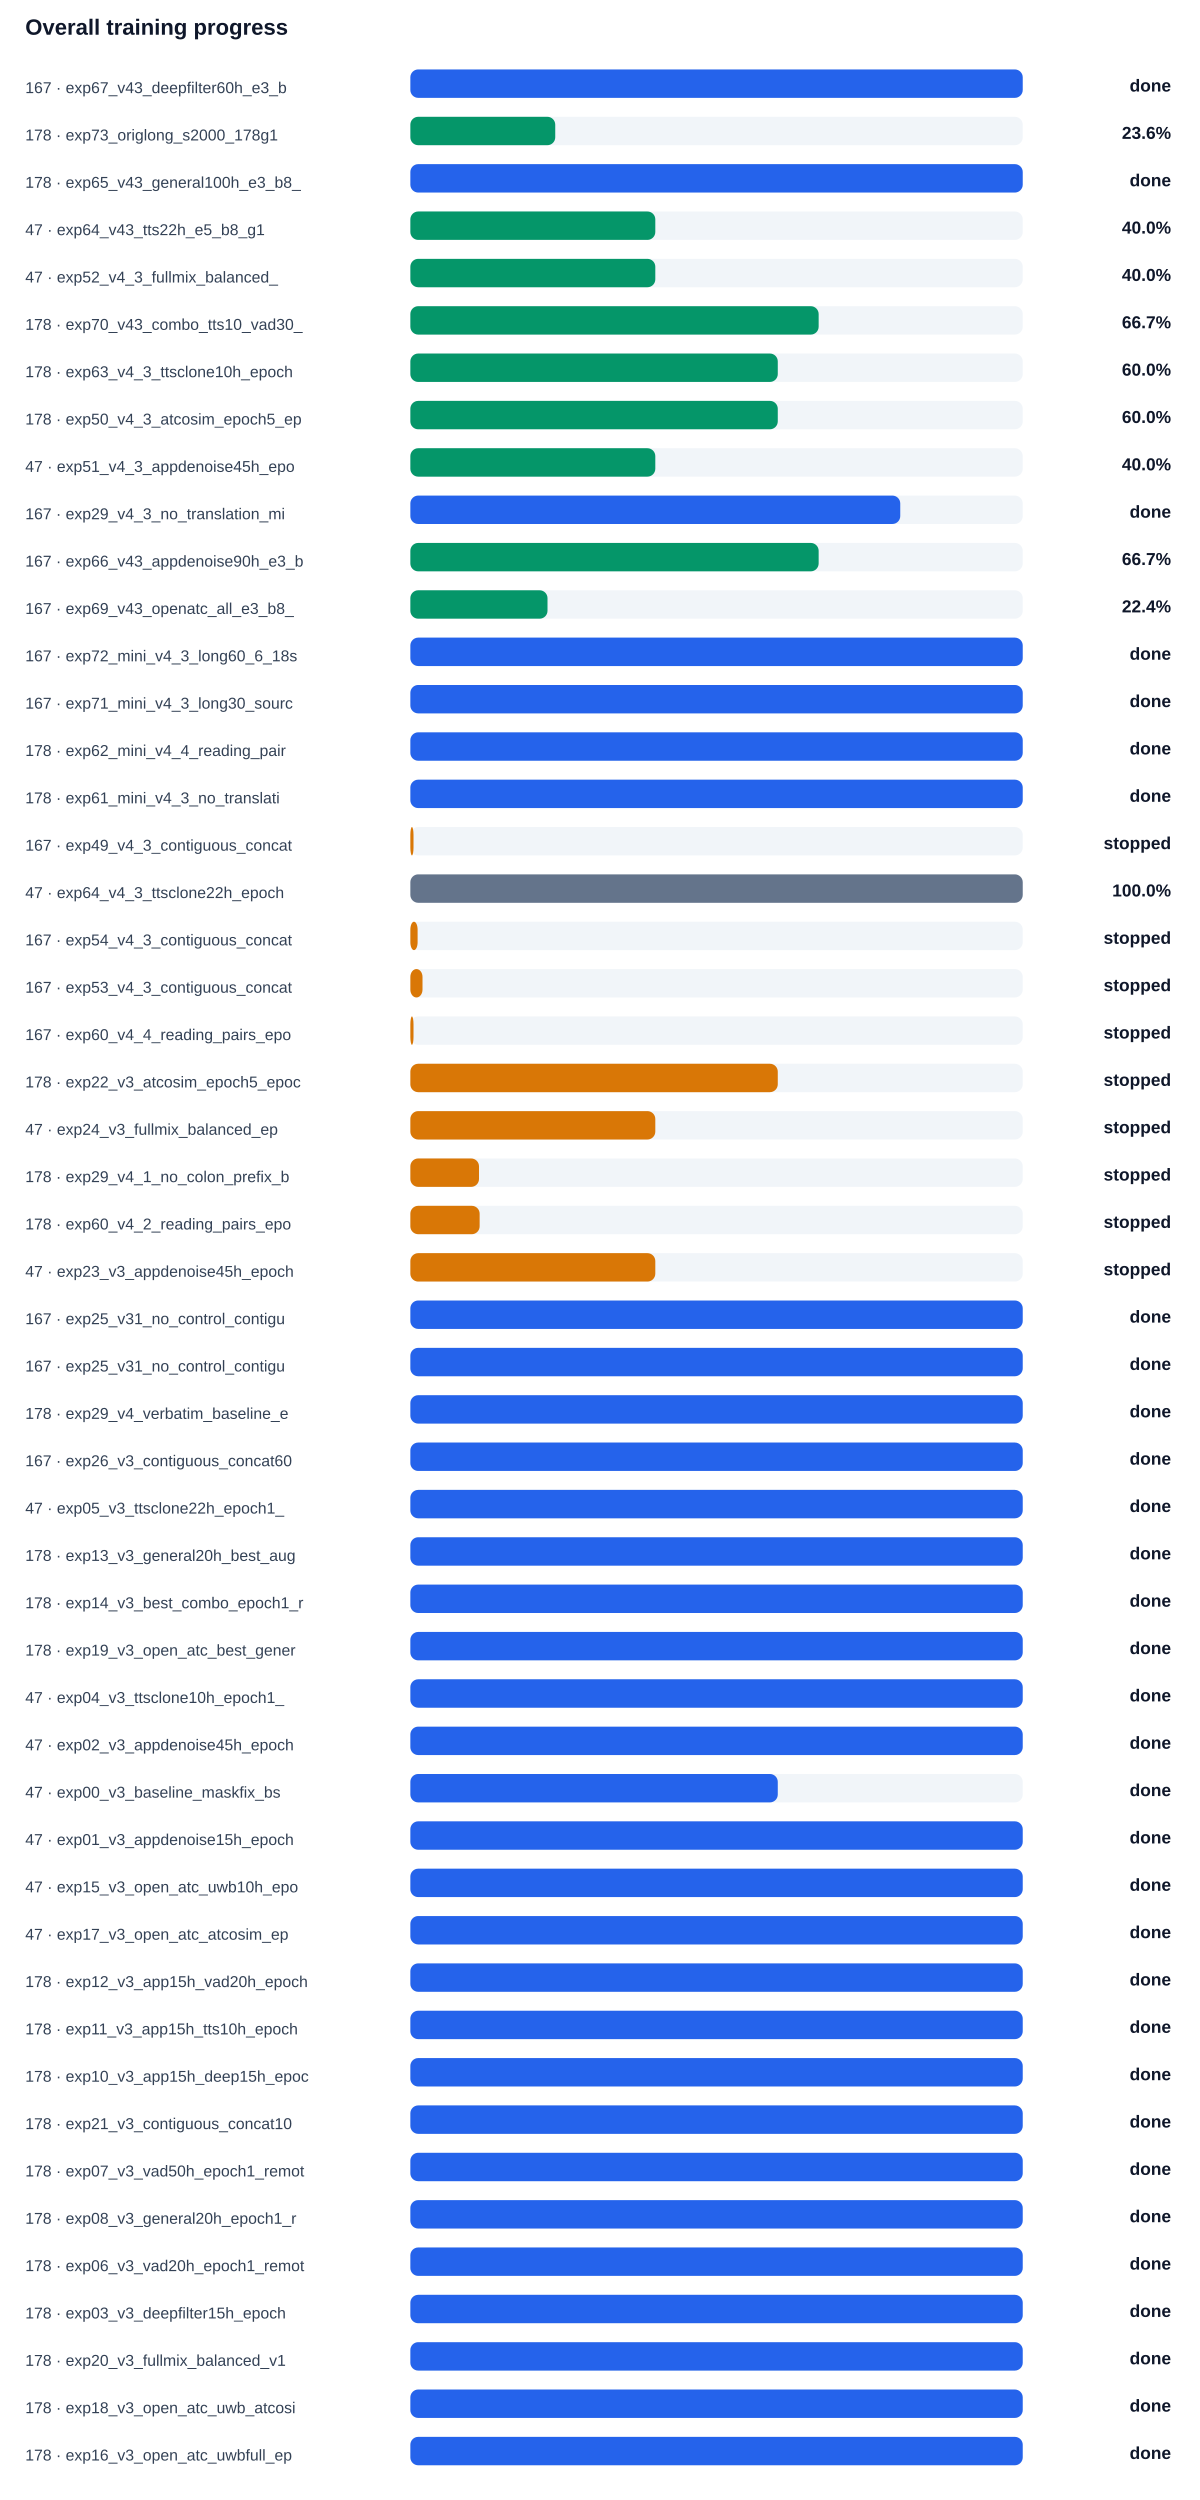
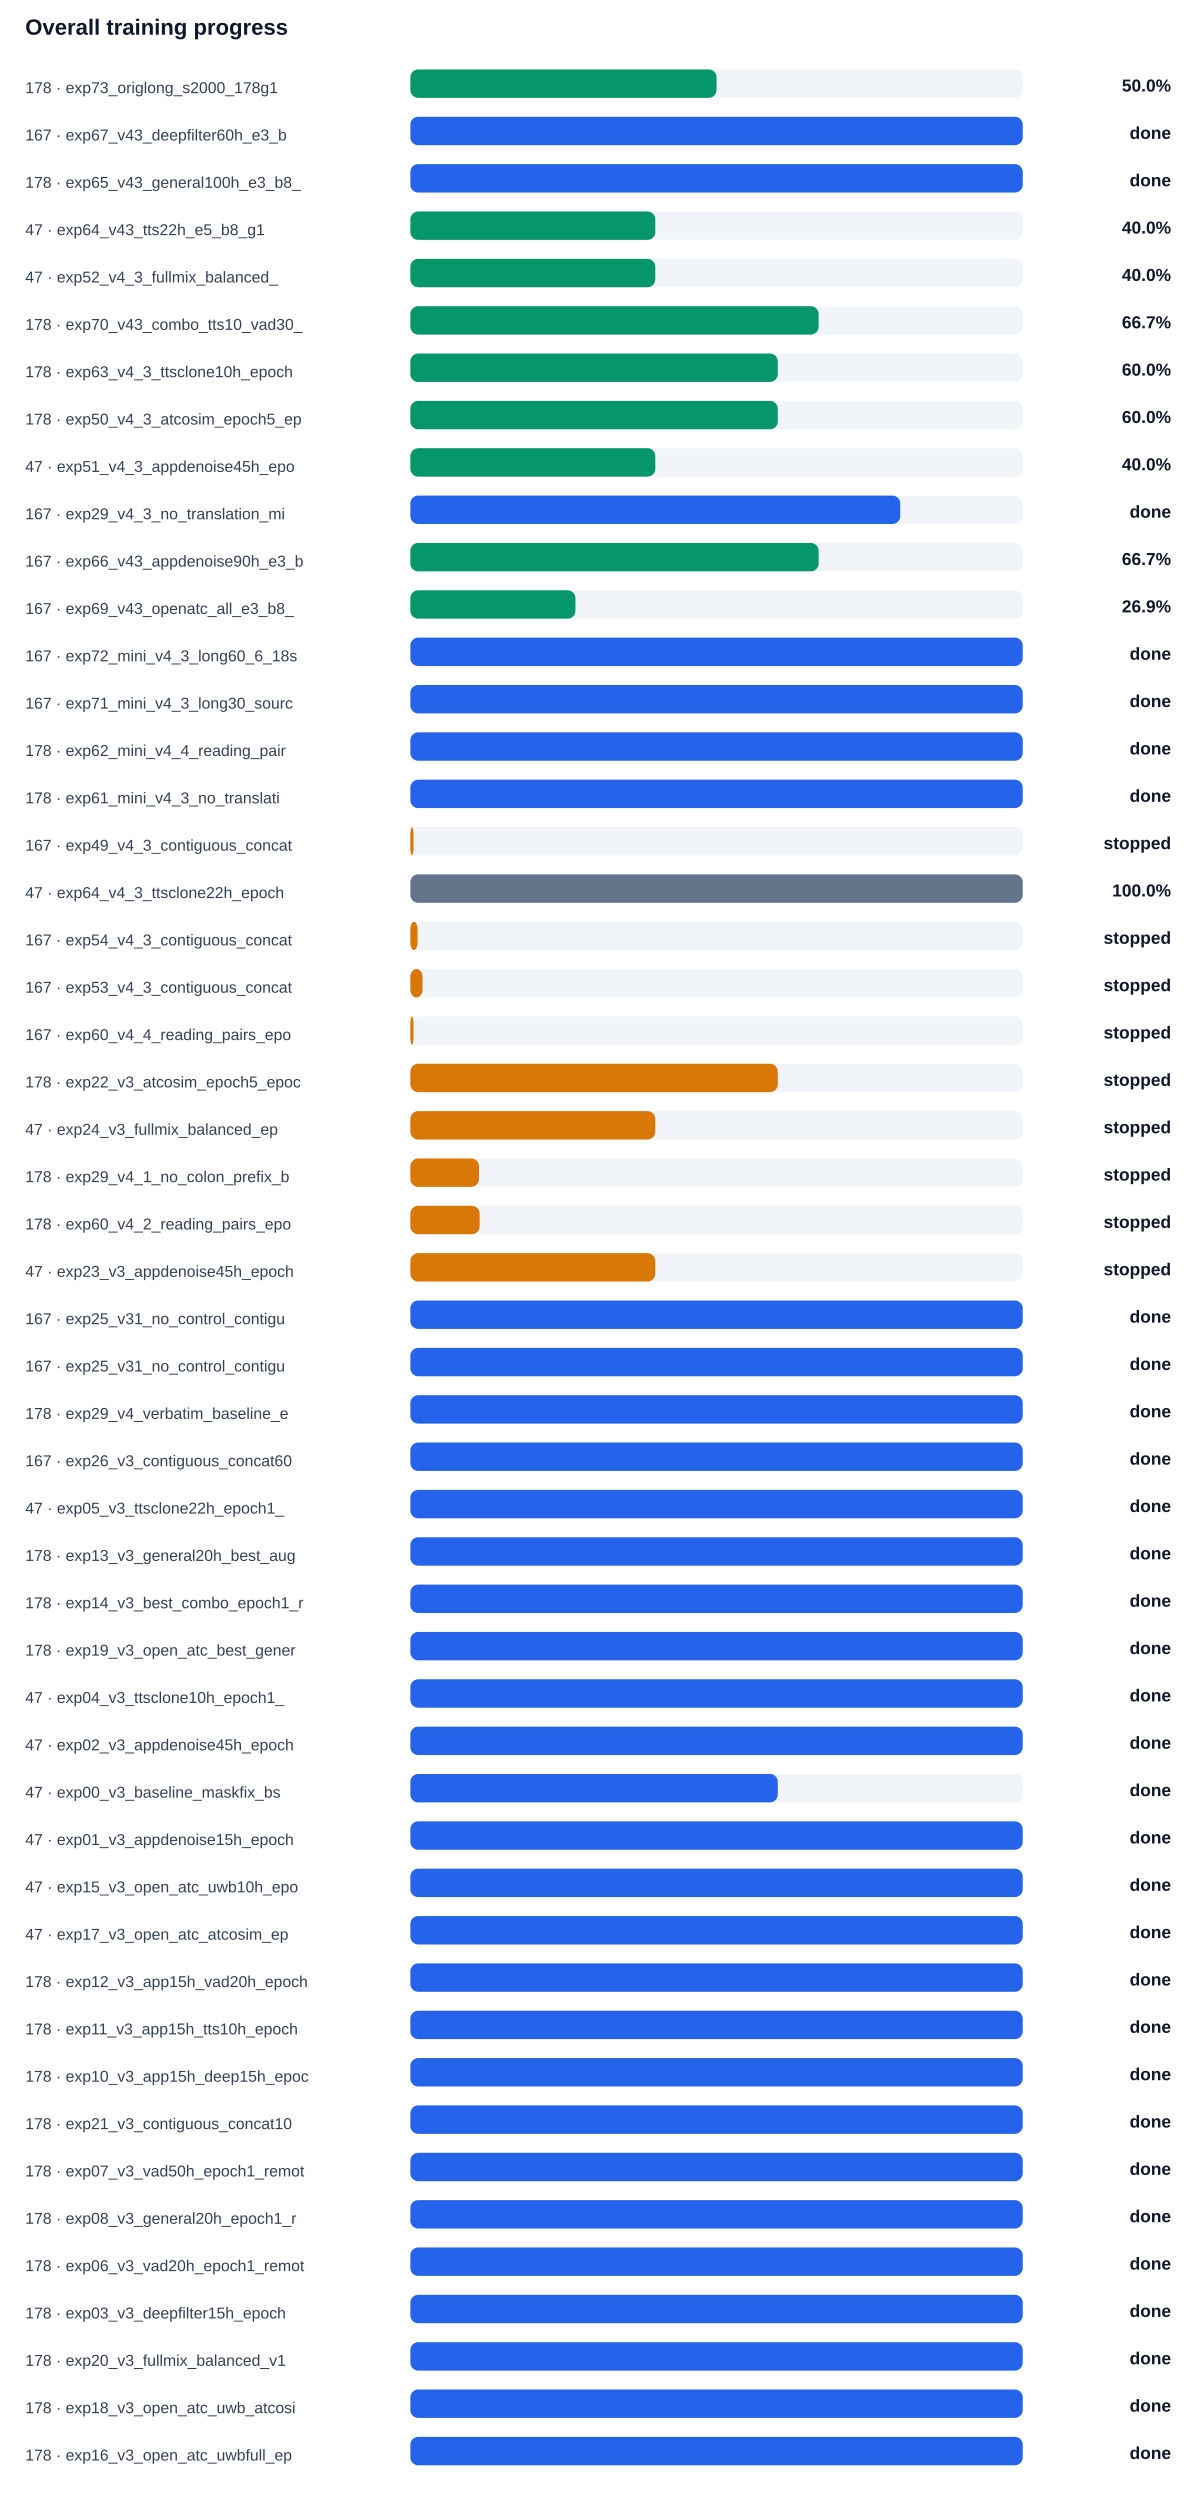
<svg xmlns="http://www.w3.org/2000/svg" width="100%" viewBox="0 0 760 1584" style="max-width:760px;background:#ffffff;border:1px solid #e5e7eb;border-radius:10px;">
  <text x="16.0" y="22.0" font-size="14" fill="#0f172a" text-anchor="start" font-family="Arial, sans-serif" font-weight="700">Overall training progress</text>
-   <text x="16.0" y="59.0" font-size="10" fill="#334155" text-anchor="start" font-family="Arial, sans-serif" font-weight="400">167 · exp67_v43_deepfilter60h_e3_b</text>
+   <text x="16.0" y="59.0" font-size="10" fill="#334155" text-anchor="start" font-family="Arial, sans-serif" font-weight="400">178 · exp73_origlong_s2000_178g1</text>
  <rect x="260" y="44" width="388" height="18" rx="5" fill="#f1f5f9" />
-   <rect x="260" y="44" width="388.0" height="18" rx="5" fill="#2563eb" />
-   <text x="742.0" y="58.0" font-size="11" fill="#0f172a" text-anchor="end" font-family="Arial, sans-serif" font-weight="700">done</text>
-   <text x="16.0" y="89.0" font-size="10" fill="#334155" text-anchor="start" font-family="Arial, sans-serif" font-weight="400">178 · exp73_origlong_s2000_178g1</text>
+   <rect x="260" y="44" width="194.0" height="18" rx="5" fill="#059669" />
+   <text x="742.0" y="58.0" font-size="11" fill="#0f172a" text-anchor="end" font-family="Arial, sans-serif" font-weight="700">50.0%</text>
+   <text x="16.0" y="89.0" font-size="10" fill="#334155" text-anchor="start" font-family="Arial, sans-serif" font-weight="400">167 · exp67_v43_deepfilter60h_e3_b</text>
  <rect x="260" y="74" width="388" height="18" rx="5" fill="#f1f5f9" />
-   <rect x="260" y="74" width="91.8" height="18" rx="5" fill="#059669" />
-   <text x="742.0" y="88.0" font-size="11" fill="#0f172a" text-anchor="end" font-family="Arial, sans-serif" font-weight="700">23.6%</text>
+   <rect x="260" y="74" width="388.0" height="18" rx="5" fill="#2563eb" />
+   <text x="742.0" y="88.0" font-size="11" fill="#0f172a" text-anchor="end" font-family="Arial, sans-serif" font-weight="700">done</text>
  <text x="16.0" y="119.0" font-size="10" fill="#334155" text-anchor="start" font-family="Arial, sans-serif" font-weight="400">178 · exp65_v43_general100h_e3_b8_</text>
  <rect x="260" y="104" width="388" height="18" rx="5" fill="#f1f5f9" />
  <rect x="260" y="104" width="388.0" height="18" rx="5" fill="#2563eb" />
  <text x="742.0" y="118.0" font-size="11" fill="#0f172a" text-anchor="end" font-family="Arial, sans-serif" font-weight="700">done</text>
  <text x="16.0" y="149.0" font-size="10" fill="#334155" text-anchor="start" font-family="Arial, sans-serif" font-weight="400">47 · exp64_v43_tts22h_e5_b8_g1</text>
  <rect x="260" y="134" width="388" height="18" rx="5" fill="#f1f5f9" />
  <rect x="260" y="134" width="155.2" height="18" rx="5" fill="#059669" />
  <text x="742.0" y="148.0" font-size="11" fill="#0f172a" text-anchor="end" font-family="Arial, sans-serif" font-weight="700">40.0%</text>
  <text x="16.0" y="179.0" font-size="10" fill="#334155" text-anchor="start" font-family="Arial, sans-serif" font-weight="400">47 · exp52_v4_3_fullmix_balanced_</text>
  <rect x="260" y="164" width="388" height="18" rx="5" fill="#f1f5f9" />
  <rect x="260" y="164" width="155.2" height="18" rx="5" fill="#059669" />
  <text x="742.0" y="178.0" font-size="11" fill="#0f172a" text-anchor="end" font-family="Arial, sans-serif" font-weight="700">40.0%</text>
  <text x="16.0" y="209.0" font-size="10" fill="#334155" text-anchor="start" font-family="Arial, sans-serif" font-weight="400">178 · exp70_v43_combo_tts10_vad30_</text>
  <rect x="260" y="194" width="388" height="18" rx="5" fill="#f1f5f9" />
  <rect x="260" y="194" width="258.7" height="18" rx="5" fill="#059669" />
  <text x="742.0" y="208.0" font-size="11" fill="#0f172a" text-anchor="end" font-family="Arial, sans-serif" font-weight="700">66.7%</text>
  <text x="16.0" y="239.0" font-size="10" fill="#334155" text-anchor="start" font-family="Arial, sans-serif" font-weight="400">178 · exp63_v4_3_ttsclone10h_epoch</text>
  <rect x="260" y="224" width="388" height="18" rx="5" fill="#f1f5f9" />
  <rect x="260" y="224" width="232.8" height="18" rx="5" fill="#059669" />
  <text x="742.0" y="238.0" font-size="11" fill="#0f172a" text-anchor="end" font-family="Arial, sans-serif" font-weight="700">60.0%</text>
  <text x="16.0" y="269.0" font-size="10" fill="#334155" text-anchor="start" font-family="Arial, sans-serif" font-weight="400">178 · exp50_v4_3_atcosim_epoch5_ep</text>
  <rect x="260" y="254" width="388" height="18" rx="5" fill="#f1f5f9" />
  <rect x="260" y="254" width="232.8" height="18" rx="5" fill="#059669" />
  <text x="742.0" y="268.0" font-size="11" fill="#0f172a" text-anchor="end" font-family="Arial, sans-serif" font-weight="700">60.0%</text>
  <text x="16.0" y="299.0" font-size="10" fill="#334155" text-anchor="start" font-family="Arial, sans-serif" font-weight="400">47 · exp51_v4_3_appdenoise45h_epo</text>
  <rect x="260" y="284" width="388" height="18" rx="5" fill="#f1f5f9" />
  <rect x="260" y="284" width="155.2" height="18" rx="5" fill="#059669" />
  <text x="742.0" y="298.0" font-size="11" fill="#0f172a" text-anchor="end" font-family="Arial, sans-serif" font-weight="700">40.0%</text>
  <text x="16.0" y="329.0" font-size="10" fill="#334155" text-anchor="start" font-family="Arial, sans-serif" font-weight="400">167 · exp29_v4_3_no_translation_mi</text>
  <rect x="260" y="314" width="388" height="18" rx="5" fill="#f1f5f9" />
  <rect x="260" y="314" width="310.4" height="18" rx="5" fill="#2563eb" />
  <text x="742.0" y="328.0" font-size="11" fill="#0f172a" text-anchor="end" font-family="Arial, sans-serif" font-weight="700">done</text>
  <text x="16.0" y="359.0" font-size="10" fill="#334155" text-anchor="start" font-family="Arial, sans-serif" font-weight="400">167 · exp66_v43_appdenoise90h_e3_b</text>
  <rect x="260" y="344" width="388" height="18" rx="5" fill="#f1f5f9" />
  <rect x="260" y="344" width="258.7" height="18" rx="5" fill="#059669" />
  <text x="742.0" y="358.0" font-size="11" fill="#0f172a" text-anchor="end" font-family="Arial, sans-serif" font-weight="700">66.7%</text>
  <text x="16.0" y="389.0" font-size="10" fill="#334155" text-anchor="start" font-family="Arial, sans-serif" font-weight="400">167 · exp69_v43_openatc_all_e3_b8_</text>
  <rect x="260" y="374" width="388" height="18" rx="5" fill="#f1f5f9" />
-   <rect x="260" y="374" width="86.9" height="18" rx="5" fill="#059669" />
-   <text x="742.0" y="388.0" font-size="11" fill="#0f172a" text-anchor="end" font-family="Arial, sans-serif" font-weight="700">22.4%</text>
+   <rect x="260" y="374" width="104.6" height="18" rx="5" fill="#059669" />
+   <text x="742.0" y="388.0" font-size="11" fill="#0f172a" text-anchor="end" font-family="Arial, sans-serif" font-weight="700">26.9%</text>
  <text x="16.0" y="419.0" font-size="10" fill="#334155" text-anchor="start" font-family="Arial, sans-serif" font-weight="400">167 · exp72_mini_v4_3_long60_6_18s</text>
  <rect x="260" y="404" width="388" height="18" rx="5" fill="#f1f5f9" />
  <rect x="260" y="404" width="388.0" height="18" rx="5" fill="#2563eb" />
  <text x="742.0" y="418.0" font-size="11" fill="#0f172a" text-anchor="end" font-family="Arial, sans-serif" font-weight="700">done</text>
  <text x="16.0" y="449.0" font-size="10" fill="#334155" text-anchor="start" font-family="Arial, sans-serif" font-weight="400">167 · exp71_mini_v4_3_long30_sourc</text>
  <rect x="260" y="434" width="388" height="18" rx="5" fill="#f1f5f9" />
  <rect x="260" y="434" width="388.0" height="18" rx="5" fill="#2563eb" />
  <text x="742.0" y="448.0" font-size="11" fill="#0f172a" text-anchor="end" font-family="Arial, sans-serif" font-weight="700">done</text>
  <text x="16.0" y="479.0" font-size="10" fill="#334155" text-anchor="start" font-family="Arial, sans-serif" font-weight="400">178 · exp62_mini_v4_4_reading_pair</text>
  <rect x="260" y="464" width="388" height="18" rx="5" fill="#f1f5f9" />
  <rect x="260" y="464" width="388.0" height="18" rx="5" fill="#2563eb" />
  <text x="742.0" y="478.0" font-size="11" fill="#0f172a" text-anchor="end" font-family="Arial, sans-serif" font-weight="700">done</text>
  <text x="16.0" y="509.0" font-size="10" fill="#334155" text-anchor="start" font-family="Arial, sans-serif" font-weight="400">178 · exp61_mini_v4_3_no_translati</text>
  <rect x="260" y="494" width="388" height="18" rx="5" fill="#f1f5f9" />
  <rect x="260" y="494" width="388.0" height="18" rx="5" fill="#2563eb" />
  <text x="742.0" y="508.0" font-size="11" fill="#0f172a" text-anchor="end" font-family="Arial, sans-serif" font-weight="700">done</text>
  <text x="16.0" y="539.0" font-size="10" fill="#334155" text-anchor="start" font-family="Arial, sans-serif" font-weight="400">167 · exp49_v4_3_contiguous_concat</text>
  <rect x="260" y="524" width="388" height="18" rx="5" fill="#f1f5f9" />
  <rect x="260" y="524" width="2.0" height="18" rx="5" fill="#d97706" />
  <text x="742.0" y="538.0" font-size="11" fill="#0f172a" text-anchor="end" font-family="Arial, sans-serif" font-weight="700">stopped</text>
  <text x="16.0" y="569.0" font-size="10" fill="#334155" text-anchor="start" font-family="Arial, sans-serif" font-weight="400">47 · exp64_v4_3_ttsclone22h_epoch</text>
  <rect x="260" y="554" width="388" height="18" rx="5" fill="#f1f5f9" />
  <rect x="260" y="554" width="388.0" height="18" rx="5" fill="#64748b" />
  <text x="742.0" y="568.0" font-size="11" fill="#0f172a" text-anchor="end" font-family="Arial, sans-serif" font-weight="700">100.0%</text>
  <text x="16.0" y="599.0" font-size="10" fill="#334155" text-anchor="start" font-family="Arial, sans-serif" font-weight="400">167 · exp54_v4_3_contiguous_concat</text>
  <rect x="260" y="584" width="388" height="18" rx="5" fill="#f1f5f9" />
  <rect x="260" y="584" width="4.6" height="18" rx="5" fill="#d97706" />
  <text x="742.0" y="598.0" font-size="11" fill="#0f172a" text-anchor="end" font-family="Arial, sans-serif" font-weight="700">stopped</text>
  <text x="16.0" y="629.0" font-size="10" fill="#334155" text-anchor="start" font-family="Arial, sans-serif" font-weight="400">167 · exp53_v4_3_contiguous_concat</text>
  <rect x="260" y="614" width="388" height="18" rx="5" fill="#f1f5f9" />
  <rect x="260" y="614" width="7.7" height="18" rx="5" fill="#d97706" />
  <text x="742.0" y="628.0" font-size="11" fill="#0f172a" text-anchor="end" font-family="Arial, sans-serif" font-weight="700">stopped</text>
  <text x="16.0" y="659.0" font-size="10" fill="#334155" text-anchor="start" font-family="Arial, sans-serif" font-weight="400">167 · exp60_v4_4_reading_pairs_epo</text>
  <rect x="260" y="644" width="388" height="18" rx="5" fill="#f1f5f9" />
  <rect x="260" y="644" width="2.0" height="18" rx="5" fill="#d97706" />
  <text x="742.0" y="658.0" font-size="11" fill="#0f172a" text-anchor="end" font-family="Arial, sans-serif" font-weight="700">stopped</text>
  <text x="16.0" y="689.0" font-size="10" fill="#334155" text-anchor="start" font-family="Arial, sans-serif" font-weight="400">178 · exp22_v3_atcosim_epoch5_epoc</text>
  <rect x="260" y="674" width="388" height="18" rx="5" fill="#f1f5f9" />
  <rect x="260" y="674" width="232.8" height="18" rx="5" fill="#d97706" />
  <text x="742.0" y="688.0" font-size="11" fill="#0f172a" text-anchor="end" font-family="Arial, sans-serif" font-weight="700">stopped</text>
  <text x="16.0" y="719.0" font-size="10" fill="#334155" text-anchor="start" font-family="Arial, sans-serif" font-weight="400">47 · exp24_v3_fullmix_balanced_ep</text>
  <rect x="260" y="704" width="388" height="18" rx="5" fill="#f1f5f9" />
  <rect x="260" y="704" width="155.2" height="18" rx="5" fill="#d97706" />
  <text x="742.0" y="718.0" font-size="11" fill="#0f172a" text-anchor="end" font-family="Arial, sans-serif" font-weight="700">stopped</text>
  <text x="16.0" y="749.0" font-size="10" fill="#334155" text-anchor="start" font-family="Arial, sans-serif" font-weight="400">178 · exp29_v4_1_no_colon_prefix_b</text>
  <rect x="260" y="734" width="388" height="18" rx="5" fill="#f1f5f9" />
  <rect x="260" y="734" width="43.5" height="18" rx="5" fill="#d97706" />
  <text x="742.0" y="748.0" font-size="11" fill="#0f172a" text-anchor="end" font-family="Arial, sans-serif" font-weight="700">stopped</text>
  <text x="16.0" y="779.0" font-size="10" fill="#334155" text-anchor="start" font-family="Arial, sans-serif" font-weight="400">178 · exp60_v4_2_reading_pairs_epo</text>
  <rect x="260" y="764" width="388" height="18" rx="5" fill="#f1f5f9" />
  <rect x="260" y="764" width="43.9" height="18" rx="5" fill="#d97706" />
  <text x="742.0" y="778.0" font-size="11" fill="#0f172a" text-anchor="end" font-family="Arial, sans-serif" font-weight="700">stopped</text>
  <text x="16.0" y="809.0" font-size="10" fill="#334155" text-anchor="start" font-family="Arial, sans-serif" font-weight="400">47 · exp23_v3_appdenoise45h_epoch</text>
  <rect x="260" y="794" width="388" height="18" rx="5" fill="#f1f5f9" />
  <rect x="260" y="794" width="155.2" height="18" rx="5" fill="#d97706" />
  <text x="742.0" y="808.0" font-size="11" fill="#0f172a" text-anchor="end" font-family="Arial, sans-serif" font-weight="700">stopped</text>
  <text x="16.0" y="839.0" font-size="10" fill="#334155" text-anchor="start" font-family="Arial, sans-serif" font-weight="400">167 · exp25_v31_no_control_contigu</text>
  <rect x="260" y="824" width="388" height="18" rx="5" fill="#f1f5f9" />
  <rect x="260" y="824" width="388.0" height="18" rx="5" fill="#2563eb" />
  <text x="742.0" y="838.0" font-size="11" fill="#0f172a" text-anchor="end" font-family="Arial, sans-serif" font-weight="700">done</text>
  <text x="16.0" y="869.0" font-size="10" fill="#334155" text-anchor="start" font-family="Arial, sans-serif" font-weight="400">167 · exp25_v31_no_control_contigu</text>
  <rect x="260" y="854" width="388" height="18" rx="5" fill="#f1f5f9" />
  <rect x="260" y="854" width="388.0" height="18" rx="5" fill="#2563eb" />
  <text x="742.0" y="868.0" font-size="11" fill="#0f172a" text-anchor="end" font-family="Arial, sans-serif" font-weight="700">done</text>
  <text x="16.0" y="899.0" font-size="10" fill="#334155" text-anchor="start" font-family="Arial, sans-serif" font-weight="400">178 · exp29_v4_verbatim_baseline_e</text>
  <rect x="260" y="884" width="388" height="18" rx="5" fill="#f1f5f9" />
  <rect x="260" y="884" width="388.0" height="18" rx="5" fill="#2563eb" />
  <text x="742.0" y="898.0" font-size="11" fill="#0f172a" text-anchor="end" font-family="Arial, sans-serif" font-weight="700">done</text>
  <text x="16.0" y="929.0" font-size="10" fill="#334155" text-anchor="start" font-family="Arial, sans-serif" font-weight="400">167 · exp26_v3_contiguous_concat60</text>
  <rect x="260" y="914" width="388" height="18" rx="5" fill="#f1f5f9" />
  <rect x="260" y="914" width="388.0" height="18" rx="5" fill="#2563eb" />
  <text x="742.0" y="928.0" font-size="11" fill="#0f172a" text-anchor="end" font-family="Arial, sans-serif" font-weight="700">done</text>
  <text x="16.0" y="959.0" font-size="10" fill="#334155" text-anchor="start" font-family="Arial, sans-serif" font-weight="400">47 · exp05_v3_ttsclone22h_epoch1_</text>
  <rect x="260" y="944" width="388" height="18" rx="5" fill="#f1f5f9" />
  <rect x="260" y="944" width="388.0" height="18" rx="5" fill="#2563eb" />
  <text x="742.0" y="958.0" font-size="11" fill="#0f172a" text-anchor="end" font-family="Arial, sans-serif" font-weight="700">done</text>
  <text x="16.0" y="989.0" font-size="10" fill="#334155" text-anchor="start" font-family="Arial, sans-serif" font-weight="400">178 · exp13_v3_general20h_best_aug</text>
  <rect x="260" y="974" width="388" height="18" rx="5" fill="#f1f5f9" />
  <rect x="260" y="974" width="388.0" height="18" rx="5" fill="#2563eb" />
  <text x="742.0" y="988.0" font-size="11" fill="#0f172a" text-anchor="end" font-family="Arial, sans-serif" font-weight="700">done</text>
  <text x="16.0" y="1019.0" font-size="10" fill="#334155" text-anchor="start" font-family="Arial, sans-serif" font-weight="400">178 · exp14_v3_best_combo_epoch1_r</text>
  <rect x="260" y="1004" width="388" height="18" rx="5" fill="#f1f5f9" />
  <rect x="260" y="1004" width="388.0" height="18" rx="5" fill="#2563eb" />
  <text x="742.0" y="1018.0" font-size="11" fill="#0f172a" text-anchor="end" font-family="Arial, sans-serif" font-weight="700">done</text>
  <text x="16.0" y="1049.0" font-size="10" fill="#334155" text-anchor="start" font-family="Arial, sans-serif" font-weight="400">178 · exp19_v3_open_atc_best_gener</text>
  <rect x="260" y="1034" width="388" height="18" rx="5" fill="#f1f5f9" />
  <rect x="260" y="1034" width="388.0" height="18" rx="5" fill="#2563eb" />
  <text x="742.0" y="1048.0" font-size="11" fill="#0f172a" text-anchor="end" font-family="Arial, sans-serif" font-weight="700">done</text>
  <text x="16.0" y="1079.0" font-size="10" fill="#334155" text-anchor="start" font-family="Arial, sans-serif" font-weight="400">47 · exp04_v3_ttsclone10h_epoch1_</text>
  <rect x="260" y="1064" width="388" height="18" rx="5" fill="#f1f5f9" />
  <rect x="260" y="1064" width="388.0" height="18" rx="5" fill="#2563eb" />
  <text x="742.0" y="1078.0" font-size="11" fill="#0f172a" text-anchor="end" font-family="Arial, sans-serif" font-weight="700">done</text>
  <text x="16.0" y="1109.0" font-size="10" fill="#334155" text-anchor="start" font-family="Arial, sans-serif" font-weight="400">47 · exp02_v3_appdenoise45h_epoch</text>
  <rect x="260" y="1094" width="388" height="18" rx="5" fill="#f1f5f9" />
  <rect x="260" y="1094" width="388.0" height="18" rx="5" fill="#2563eb" />
  <text x="742.0" y="1108.0" font-size="11" fill="#0f172a" text-anchor="end" font-family="Arial, sans-serif" font-weight="700">done</text>
  <text x="16.0" y="1139.0" font-size="10" fill="#334155" text-anchor="start" font-family="Arial, sans-serif" font-weight="400">47 · exp00_v3_baseline_maskfix_bs</text>
  <rect x="260" y="1124" width="388" height="18" rx="5" fill="#f1f5f9" />
  <rect x="260" y="1124" width="232.8" height="18" rx="5" fill="#2563eb" />
  <text x="742.0" y="1138.0" font-size="11" fill="#0f172a" text-anchor="end" font-family="Arial, sans-serif" font-weight="700">done</text>
  <text x="16.0" y="1169.0" font-size="10" fill="#334155" text-anchor="start" font-family="Arial, sans-serif" font-weight="400">47 · exp01_v3_appdenoise15h_epoch</text>
  <rect x="260" y="1154" width="388" height="18" rx="5" fill="#f1f5f9" />
  <rect x="260" y="1154" width="388.0" height="18" rx="5" fill="#2563eb" />
  <text x="742.0" y="1168.0" font-size="11" fill="#0f172a" text-anchor="end" font-family="Arial, sans-serif" font-weight="700">done</text>
  <text x="16.0" y="1199.0" font-size="10" fill="#334155" text-anchor="start" font-family="Arial, sans-serif" font-weight="400">47 · exp15_v3_open_atc_uwb10h_epo</text>
  <rect x="260" y="1184" width="388" height="18" rx="5" fill="#f1f5f9" />
  <rect x="260" y="1184" width="388.0" height="18" rx="5" fill="#2563eb" />
  <text x="742.0" y="1198.0" font-size="11" fill="#0f172a" text-anchor="end" font-family="Arial, sans-serif" font-weight="700">done</text>
  <text x="16.0" y="1229.0" font-size="10" fill="#334155" text-anchor="start" font-family="Arial, sans-serif" font-weight="400">47 · exp17_v3_open_atc_atcosim_ep</text>
  <rect x="260" y="1214" width="388" height="18" rx="5" fill="#f1f5f9" />
  <rect x="260" y="1214" width="388.0" height="18" rx="5" fill="#2563eb" />
  <text x="742.0" y="1228.0" font-size="11" fill="#0f172a" text-anchor="end" font-family="Arial, sans-serif" font-weight="700">done</text>
  <text x="16.0" y="1259.0" font-size="10" fill="#334155" text-anchor="start" font-family="Arial, sans-serif" font-weight="400">178 · exp12_v3_app15h_vad20h_epoch</text>
  <rect x="260" y="1244" width="388" height="18" rx="5" fill="#f1f5f9" />
  <rect x="260" y="1244" width="388.0" height="18" rx="5" fill="#2563eb" />
  <text x="742.0" y="1258.0" font-size="11" fill="#0f172a" text-anchor="end" font-family="Arial, sans-serif" font-weight="700">done</text>
  <text x="16.0" y="1289.0" font-size="10" fill="#334155" text-anchor="start" font-family="Arial, sans-serif" font-weight="400">178 · exp11_v3_app15h_tts10h_epoch</text>
  <rect x="260" y="1274" width="388" height="18" rx="5" fill="#f1f5f9" />
  <rect x="260" y="1274" width="388.0" height="18" rx="5" fill="#2563eb" />
  <text x="742.0" y="1288.0" font-size="11" fill="#0f172a" text-anchor="end" font-family="Arial, sans-serif" font-weight="700">done</text>
  <text x="16.0" y="1319.0" font-size="10" fill="#334155" text-anchor="start" font-family="Arial, sans-serif" font-weight="400">178 · exp10_v3_app15h_deep15h_epoc</text>
  <rect x="260" y="1304" width="388" height="18" rx="5" fill="#f1f5f9" />
  <rect x="260" y="1304" width="388.0" height="18" rx="5" fill="#2563eb" />
  <text x="742.0" y="1318.0" font-size="11" fill="#0f172a" text-anchor="end" font-family="Arial, sans-serif" font-weight="700">done</text>
  <text x="16.0" y="1349.0" font-size="10" fill="#334155" text-anchor="start" font-family="Arial, sans-serif" font-weight="400">178 · exp21_v3_contiguous_concat10</text>
  <rect x="260" y="1334" width="388" height="18" rx="5" fill="#f1f5f9" />
  <rect x="260" y="1334" width="388.0" height="18" rx="5" fill="#2563eb" />
  <text x="742.0" y="1348.0" font-size="11" fill="#0f172a" text-anchor="end" font-family="Arial, sans-serif" font-weight="700">done</text>
  <text x="16.0" y="1379.0" font-size="10" fill="#334155" text-anchor="start" font-family="Arial, sans-serif" font-weight="400">178 · exp07_v3_vad50h_epoch1_remot</text>
  <rect x="260" y="1364" width="388" height="18" rx="5" fill="#f1f5f9" />
  <rect x="260" y="1364" width="388.0" height="18" rx="5" fill="#2563eb" />
  <text x="742.0" y="1378.0" font-size="11" fill="#0f172a" text-anchor="end" font-family="Arial, sans-serif" font-weight="700">done</text>
  <text x="16.0" y="1409.0" font-size="10" fill="#334155" text-anchor="start" font-family="Arial, sans-serif" font-weight="400">178 · exp08_v3_general20h_epoch1_r</text>
  <rect x="260" y="1394" width="388" height="18" rx="5" fill="#f1f5f9" />
  <rect x="260" y="1394" width="388.0" height="18" rx="5" fill="#2563eb" />
  <text x="742.0" y="1408.0" font-size="11" fill="#0f172a" text-anchor="end" font-family="Arial, sans-serif" font-weight="700">done</text>
  <text x="16.0" y="1439.0" font-size="10" fill="#334155" text-anchor="start" font-family="Arial, sans-serif" font-weight="400">178 · exp06_v3_vad20h_epoch1_remot</text>
  <rect x="260" y="1424" width="388" height="18" rx="5" fill="#f1f5f9" />
  <rect x="260" y="1424" width="388.0" height="18" rx="5" fill="#2563eb" />
  <text x="742.0" y="1438.0" font-size="11" fill="#0f172a" text-anchor="end" font-family="Arial, sans-serif" font-weight="700">done</text>
  <text x="16.0" y="1469.0" font-size="10" fill="#334155" text-anchor="start" font-family="Arial, sans-serif" font-weight="400">178 · exp03_v3_deepfilter15h_epoch</text>
  <rect x="260" y="1454" width="388" height="18" rx="5" fill="#f1f5f9" />
  <rect x="260" y="1454" width="388.0" height="18" rx="5" fill="#2563eb" />
  <text x="742.0" y="1468.0" font-size="11" fill="#0f172a" text-anchor="end" font-family="Arial, sans-serif" font-weight="700">done</text>
  <text x="16.0" y="1499.0" font-size="10" fill="#334155" text-anchor="start" font-family="Arial, sans-serif" font-weight="400">178 · exp20_v3_fullmix_balanced_v1</text>
  <rect x="260" y="1484" width="388" height="18" rx="5" fill="#f1f5f9" />
  <rect x="260" y="1484" width="388.0" height="18" rx="5" fill="#2563eb" />
  <text x="742.0" y="1498.0" font-size="11" fill="#0f172a" text-anchor="end" font-family="Arial, sans-serif" font-weight="700">done</text>
  <text x="16.0" y="1529.0" font-size="10" fill="#334155" text-anchor="start" font-family="Arial, sans-serif" font-weight="400">178 · exp18_v3_open_atc_uwb_atcosi</text>
  <rect x="260" y="1514" width="388" height="18" rx="5" fill="#f1f5f9" />
  <rect x="260" y="1514" width="388.0" height="18" rx="5" fill="#2563eb" />
  <text x="742.0" y="1528.0" font-size="11" fill="#0f172a" text-anchor="end" font-family="Arial, sans-serif" font-weight="700">done</text>
  <text x="16.0" y="1559.0" font-size="10" fill="#334155" text-anchor="start" font-family="Arial, sans-serif" font-weight="400">178 · exp16_v3_open_atc_uwbfull_ep</text>
  <rect x="260" y="1544" width="388" height="18" rx="5" fill="#f1f5f9" />
  <rect x="260" y="1544" width="388.0" height="18" rx="5" fill="#2563eb" />
  <text x="742.0" y="1558.0" font-size="11" fill="#0f172a" text-anchor="end" font-family="Arial, sans-serif" font-weight="700">done</text>
</svg>
